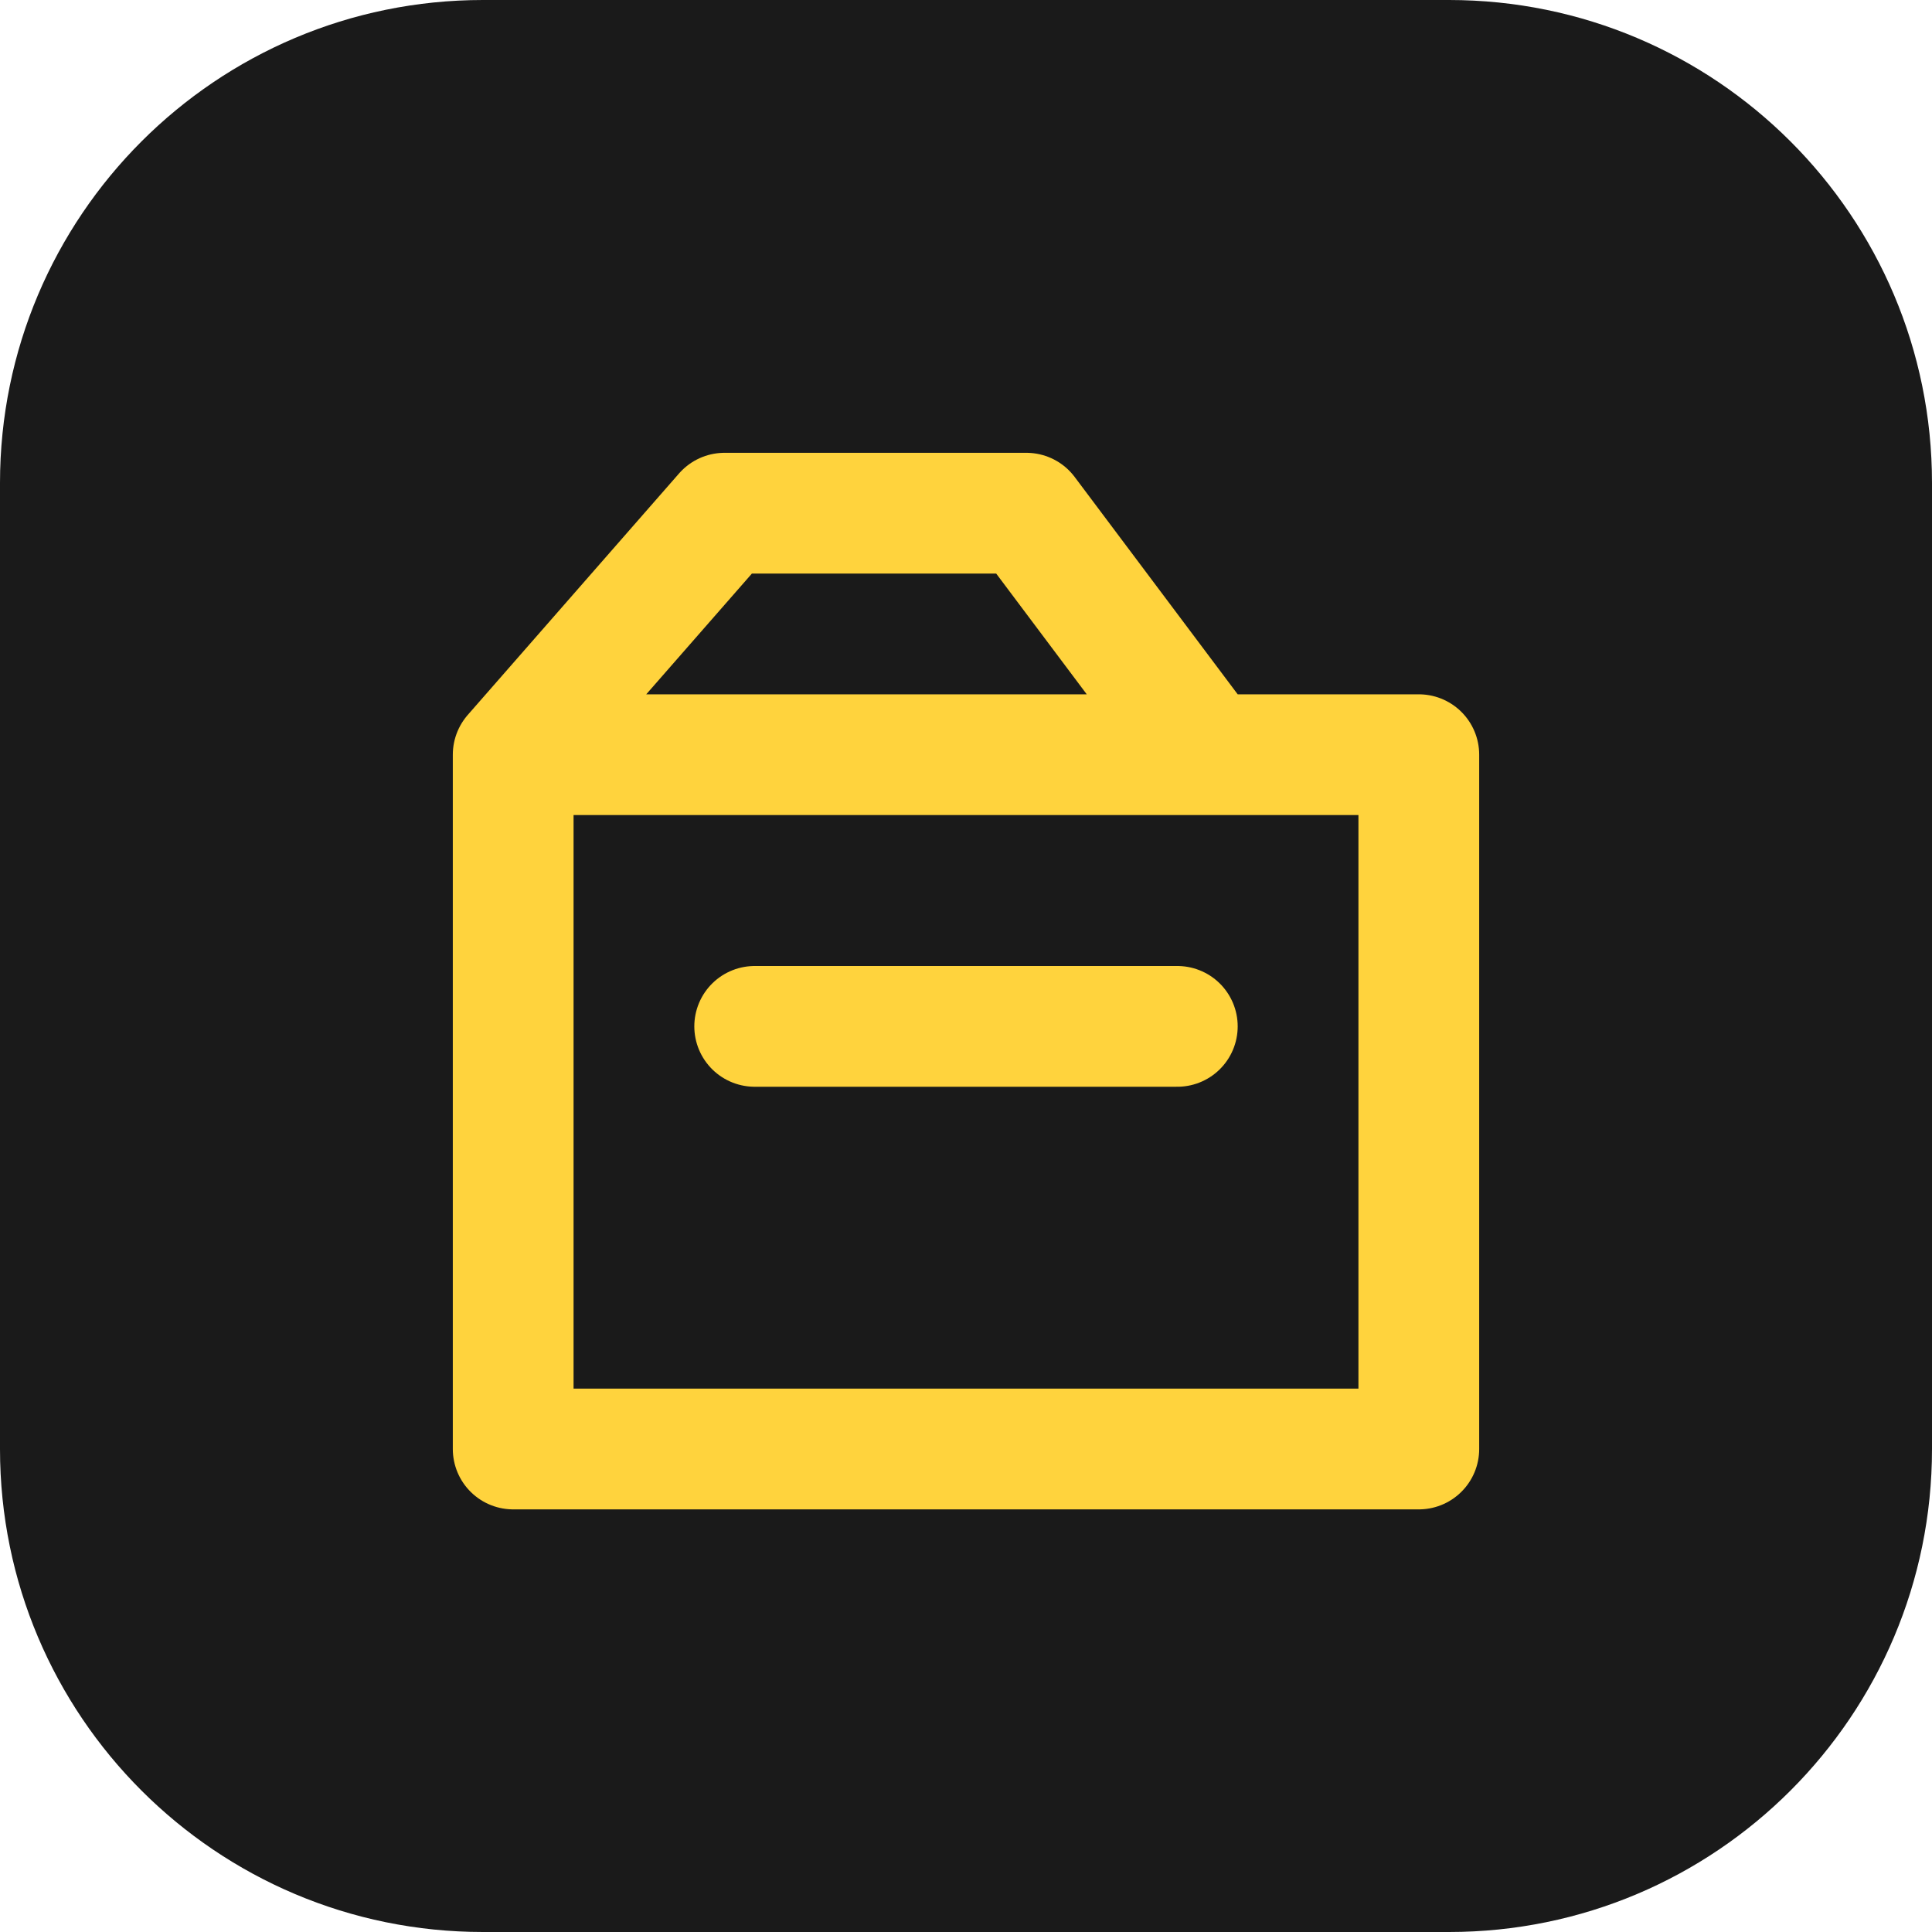
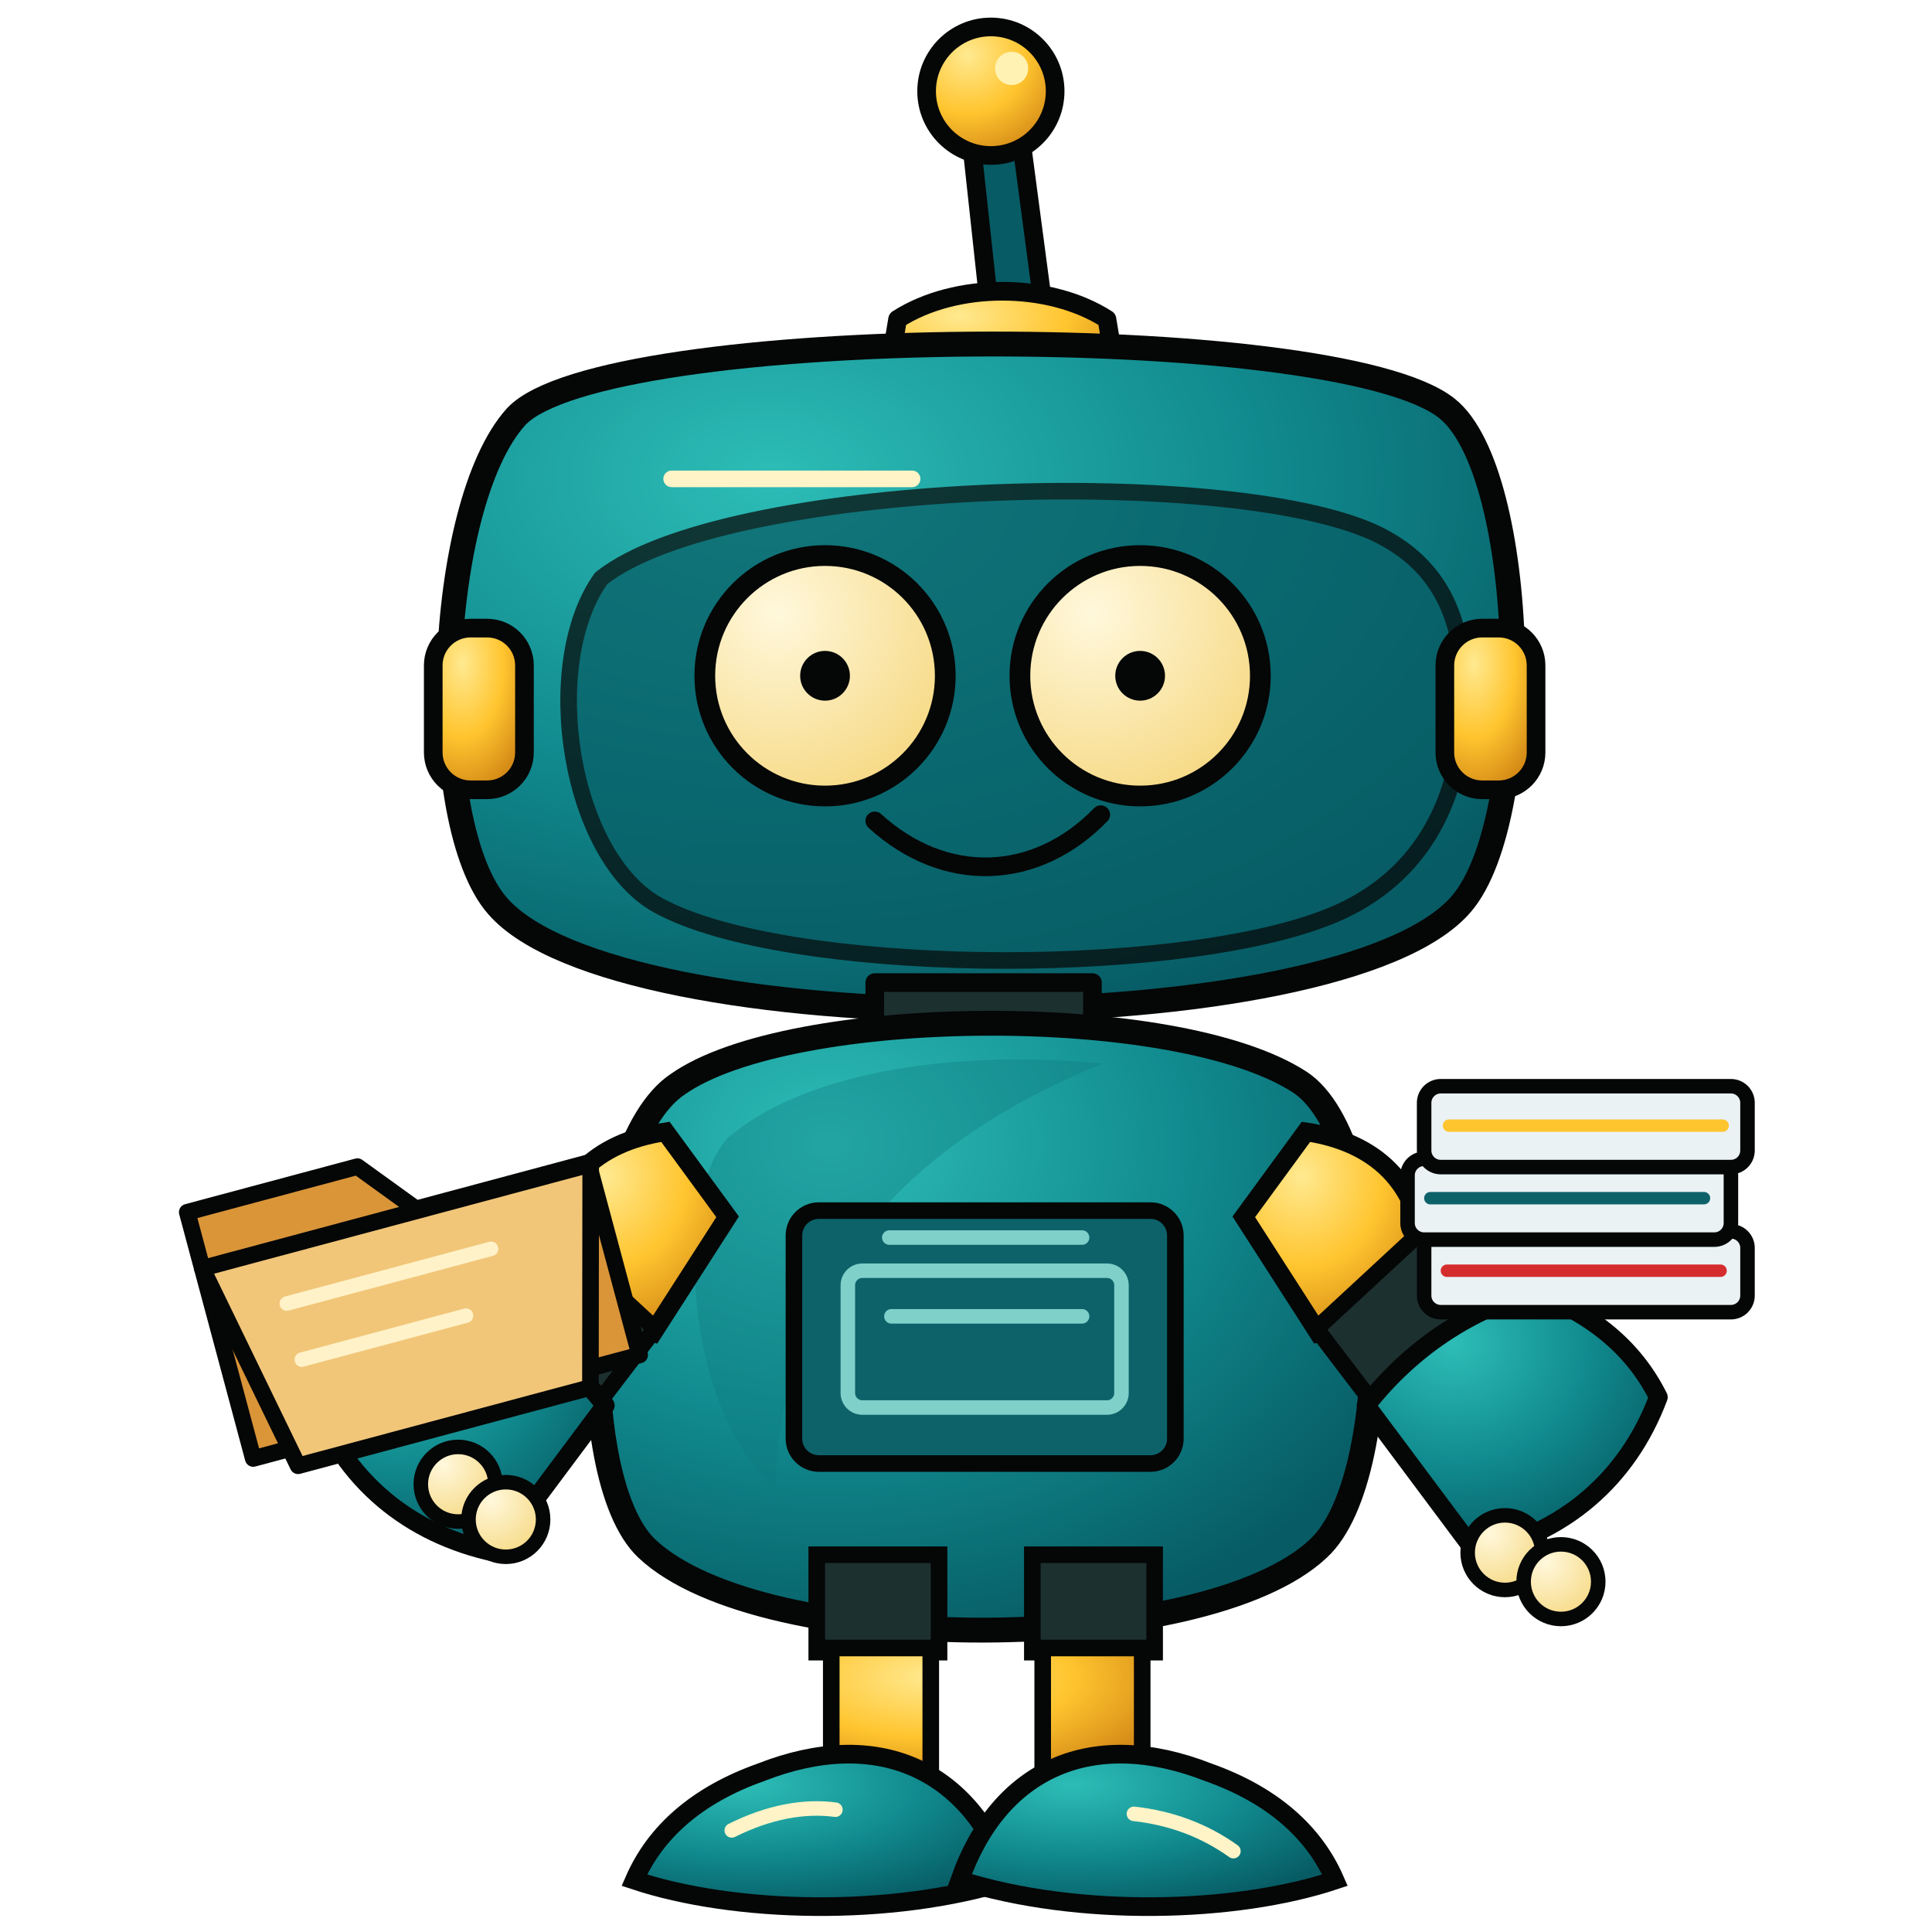
- <svg xmlns="http://www.w3.org/2000/svg" viewBox="0 0 64 64" role="img" aria-label="Fred">
-   <rect width="64" height="64" rx="16" fill="#1A1A1A" />
-   <path d="M17 25h30v23H17zM17 25l7-8h10l6 8M25 34h14" fill="none" stroke="#FFD33D" stroke-linecap="round" stroke-linejoin="round" stroke-width="4" />
+ <svg xmlns="http://www.w3.org/2000/svg" viewBox="37 33 932 932" version="1.1" role="img" aria-labelledby="title desc">
+   <defs>
+     <radialGradient id="teal" cx="30%" cy="20%" r="86%">
+       <stop offset="0" stop-color="#2dbdb7" />
+       <stop offset=".55" stop-color="#10898d" />
+       <stop offset="1" stop-color="#075b64" />
+     </radialGradient>
+     <radialGradient id="darkTeal" cx="28%" cy="18%" r="88%">
+       <stop offset="0" stop-color="#0c7279" />
+       <stop offset="1" stop-color="#04363d" />
+     </radialGradient>
+     <radialGradient id="gold" cx="32%" cy="22%" r="82%">
+       <stop offset="0" stop-color="#ffe990" />
+       <stop offset=".55" stop-color="#ffc52f" />
+       <stop offset="1" stop-color="#d48a16" />
+     </radialGradient>
+     <radialGradient id="folderGold" cx="28%" cy="18%" r="88%">
+       <stop offset="0" stop-color="#ffe0a2" />
+       <stop offset=".58" stop-color="#d99538" />
+       <stop offset="1" stop-color="#995b22" />
+     </radialGradient>
+     <radialGradient id="cream" cx="30%" cy="24%" r="82%">
+       <stop offset="0" stop-color="#fff8dc" />
+       <stop offset="1" stop-color="#f6d984" />
+     </radialGradient>
+   </defs>
+   <rect width="1024" height="1024" fill="none" />
+   <g id="fred-roster" transform="translate(0 8)">
+     <g id="antenna">
+       <path fill="#075b64" stroke="#050606" stroke-width="9" stroke-linecap="round" stroke-linejoin="round" d="M514 171l-9-83h24l11 83z" />
+       <circle fill="url(#gold)" stroke="#050606" stroke-width="9" cx="515" cy="69" r="31" />
+       <circle fill="#fff2b3" cx="525" cy="58" r="8" />
+       <path fill="url(#gold)" stroke="#050606" stroke-width="9" stroke-linejoin="round" d="M470 179c28-18 73-18 101 0l7 42H463z" />
+     </g>
+     <g id="head">
+       <path fill="url(#teal)" stroke="#050606" stroke-width="12" stroke-linecap="round" stroke-linejoin="round" d="M286 226c42-45 395-47 449-4 39 31 43 197 7 239-58 68-407 68-465 1-35-40-30-193 9-236z" />
+       <path fill="#075b64" stroke="#050606" stroke-width="8" stroke-linecap="round" stroke-linejoin="round" opacity=".72" d="M327 304c59-47 301-55 373-22 34 16 44 45 43 82-1 49-22 87-67 104-76 29-260 27-321-6-43-23-58-116-28-158z" />
+       <circle fill="url(#cream)" stroke="#050606" stroke-width="10" cx="435" cy="351" r="58" />
+       <circle fill="url(#cream)" stroke="#050606" stroke-width="10" cx="587" cy="351" r="58" />
+       <circle fill="#050606" cx="435" cy="351" r="12" />
+       <circle fill="#050606" cx="587" cy="351" r="12" />
+       <path fill="none" stroke="#050606" stroke-width="9" stroke-linecap="round" d="M459 421c34 31 78 29 109-3" />
+       <path fill="none" stroke="#fff4c7" stroke-width="8" stroke-linecap="round" d="M361 256h116" />
+     </g>
+     <g id="ears">
+       <rect fill="url(#gold)" stroke="#050606" stroke-width="9" x="246" y="328" width="44" height="78" rx="18" />
+       <rect fill="url(#gold)" stroke="#050606" stroke-width="9" x="734" y="328" width="44" height="78" rx="18" />
+     </g>
+     <g id="neck-body">
+       <path fill="#1d3030" stroke="#050606" stroke-width="9" stroke-linejoin="round" d="M459 499h105v44c-31 17-75 17-105 0z" />
+       <path fill="url(#teal)" stroke="#050606" stroke-width="12" stroke-linecap="round" stroke-linejoin="round" d="M364 548c54-38 240-40 300-1 43 28 48 189 9 225-55 52-268 53-324 0-37-35-30-194 15-224z" />
+       <path fill="#0f777f" opacity=".35" d="M388 574c36-31 106-43 181-36-103 42-155 110-158 205-43-37-50-139-23-169z" />
+       <g id="storage-box-core">
+         <rect fill="#0d626a" stroke="#050606" stroke-width="8" x="420" y="609" width="184" height="122" rx="12" />
+         <rect fill="none" stroke="#7fd0c9" stroke-width="7" x="446" y="638" width="132" height="66" rx="7" />
+         <path fill="none" stroke="#7fd0c9" stroke-width="7" stroke-linecap="round" d="M466 622h93M467 660h92" />
+       </g>
+     </g>
+     <g id="left-file-hand">
+       <path fill="url(#gold)" stroke="#050606" stroke-width="9" d="M358 571c-34 5-54 25-57 58 9 20 27 33 51 39l36-56z" />
+       <path fill="#1d3030" stroke="#050606" stroke-width="8" stroke-linejoin="round" d="M299 616l54 50-32 42-60-45z" />
+       <path fill="url(#teal)" stroke="#050606" stroke-width="9" stroke-linejoin="round" d="M248 648c31 9 59 27 81 55l-53 71c-42-9-73-35-88-75 12-24 32-40 60-51z" />
+       <g id="open-folder" transform="translate(118 575) rotate(-15)">
+         <path fill="#d99538" stroke="#050606" stroke-width="8" stroke-linejoin="round" d="M0 36h85l22 27h86v96H0z" />
+         <path fill="#f1c679" stroke="#050606" stroke-width="8" stroke-linejoin="round" d="M0 64h194l-28 104H20z" />
+         <path fill="none" stroke="#fff2c8" stroke-width="7" stroke-linecap="round" d="M35 91h102M35 119h82" />
+       </g>
+       <circle fill="url(#cream)" stroke="#050606" stroke-width="7" cx="258" cy="741" r="18" />
+       <circle fill="url(#cream)" stroke="#050606" stroke-width="7" cx="281" cy="758" r="18" />
+     </g>
+     <g id="right-file-stack-arm">
+       <path fill="url(#gold)" stroke="#050606" stroke-width="9" d="M667 571c34 5 54 25 57 58-9 20-27 33-51 39l-36-56z" />
+       <path fill="#1d3030" stroke="#050606" stroke-width="8" stroke-linejoin="round" d="M726 616l-54 50 32 42 60-45z" />
+       <path fill="url(#teal)" stroke="#050606" stroke-width="9" stroke-linejoin="round" d="M777 648c-31 9-59 27-81 55l53 71c42-9 73-35 88-75-12-24-32-40-60-51z" />
+       <g id="file-stack" transform="translate(724 561)">
+         <rect fill="#eaf2f4" stroke="#050606" stroke-width="7" x="0" y="58" width="156" height="39" rx="8" />
+         <rect fill="#eaf2f4" stroke="#050606" stroke-width="7" x="-8" y="23" width="156" height="39" rx="8" />
+         <rect fill="#eaf2f4" stroke="#050606" stroke-width="7" x="0" y="-12" width="156" height="39" rx="8" />
+         <path fill="none" stroke="#d52d2d" stroke-width="6" stroke-linecap="round" d="M11 77h132" />
+         <path fill="none" stroke="#0d626a" stroke-width="6" stroke-linecap="round" d="M3 42h132" />
+         <path fill="none" stroke="#ffc52f" stroke-width="6" stroke-linecap="round" d="M12 7h132" />
+       </g>
+       <circle fill="url(#cream)" stroke="#050606" stroke-width="7" cx="763" cy="774" r="18" />
+       <circle fill="url(#cream)" stroke="#050606" stroke-width="7" cx="790" cy="788" r="18" />
+     </g>
+     <g id="legs">
+       <path fill="#1d3030" stroke="#050606" stroke-width="8" d="M431 775h59v47h-59zM535 775h59v47h-59z" />
+       <path fill="url(#gold)" stroke="#050606" stroke-width="8" d="M438 820h48v64h-48zM540 820h48v64h-48z" />
+       <path fill="url(#teal)" stroke="#050606" stroke-width="9" d="M404 880c56-22 101-2 120 52-57 18-133 16-181 0 10-23 30-41 61-52z" />
+       <path fill="url(#teal)" stroke="#050606" stroke-width="9" d="M620 880c-56-22-101-2-120 52 57 18 133 16 181 0-10-23-30-41-61-52z" />
+       <path fill="none" stroke="#fff4c7" stroke-width="7" stroke-linecap="round" d="M390 908c18-9 35-12 50-10" />
+       <path fill="none" stroke="#fff4c7" stroke-width="7" stroke-linecap="round" d="M584 900c18 2 34 8 48 18" />
+     </g>
+   </g>
</svg>
